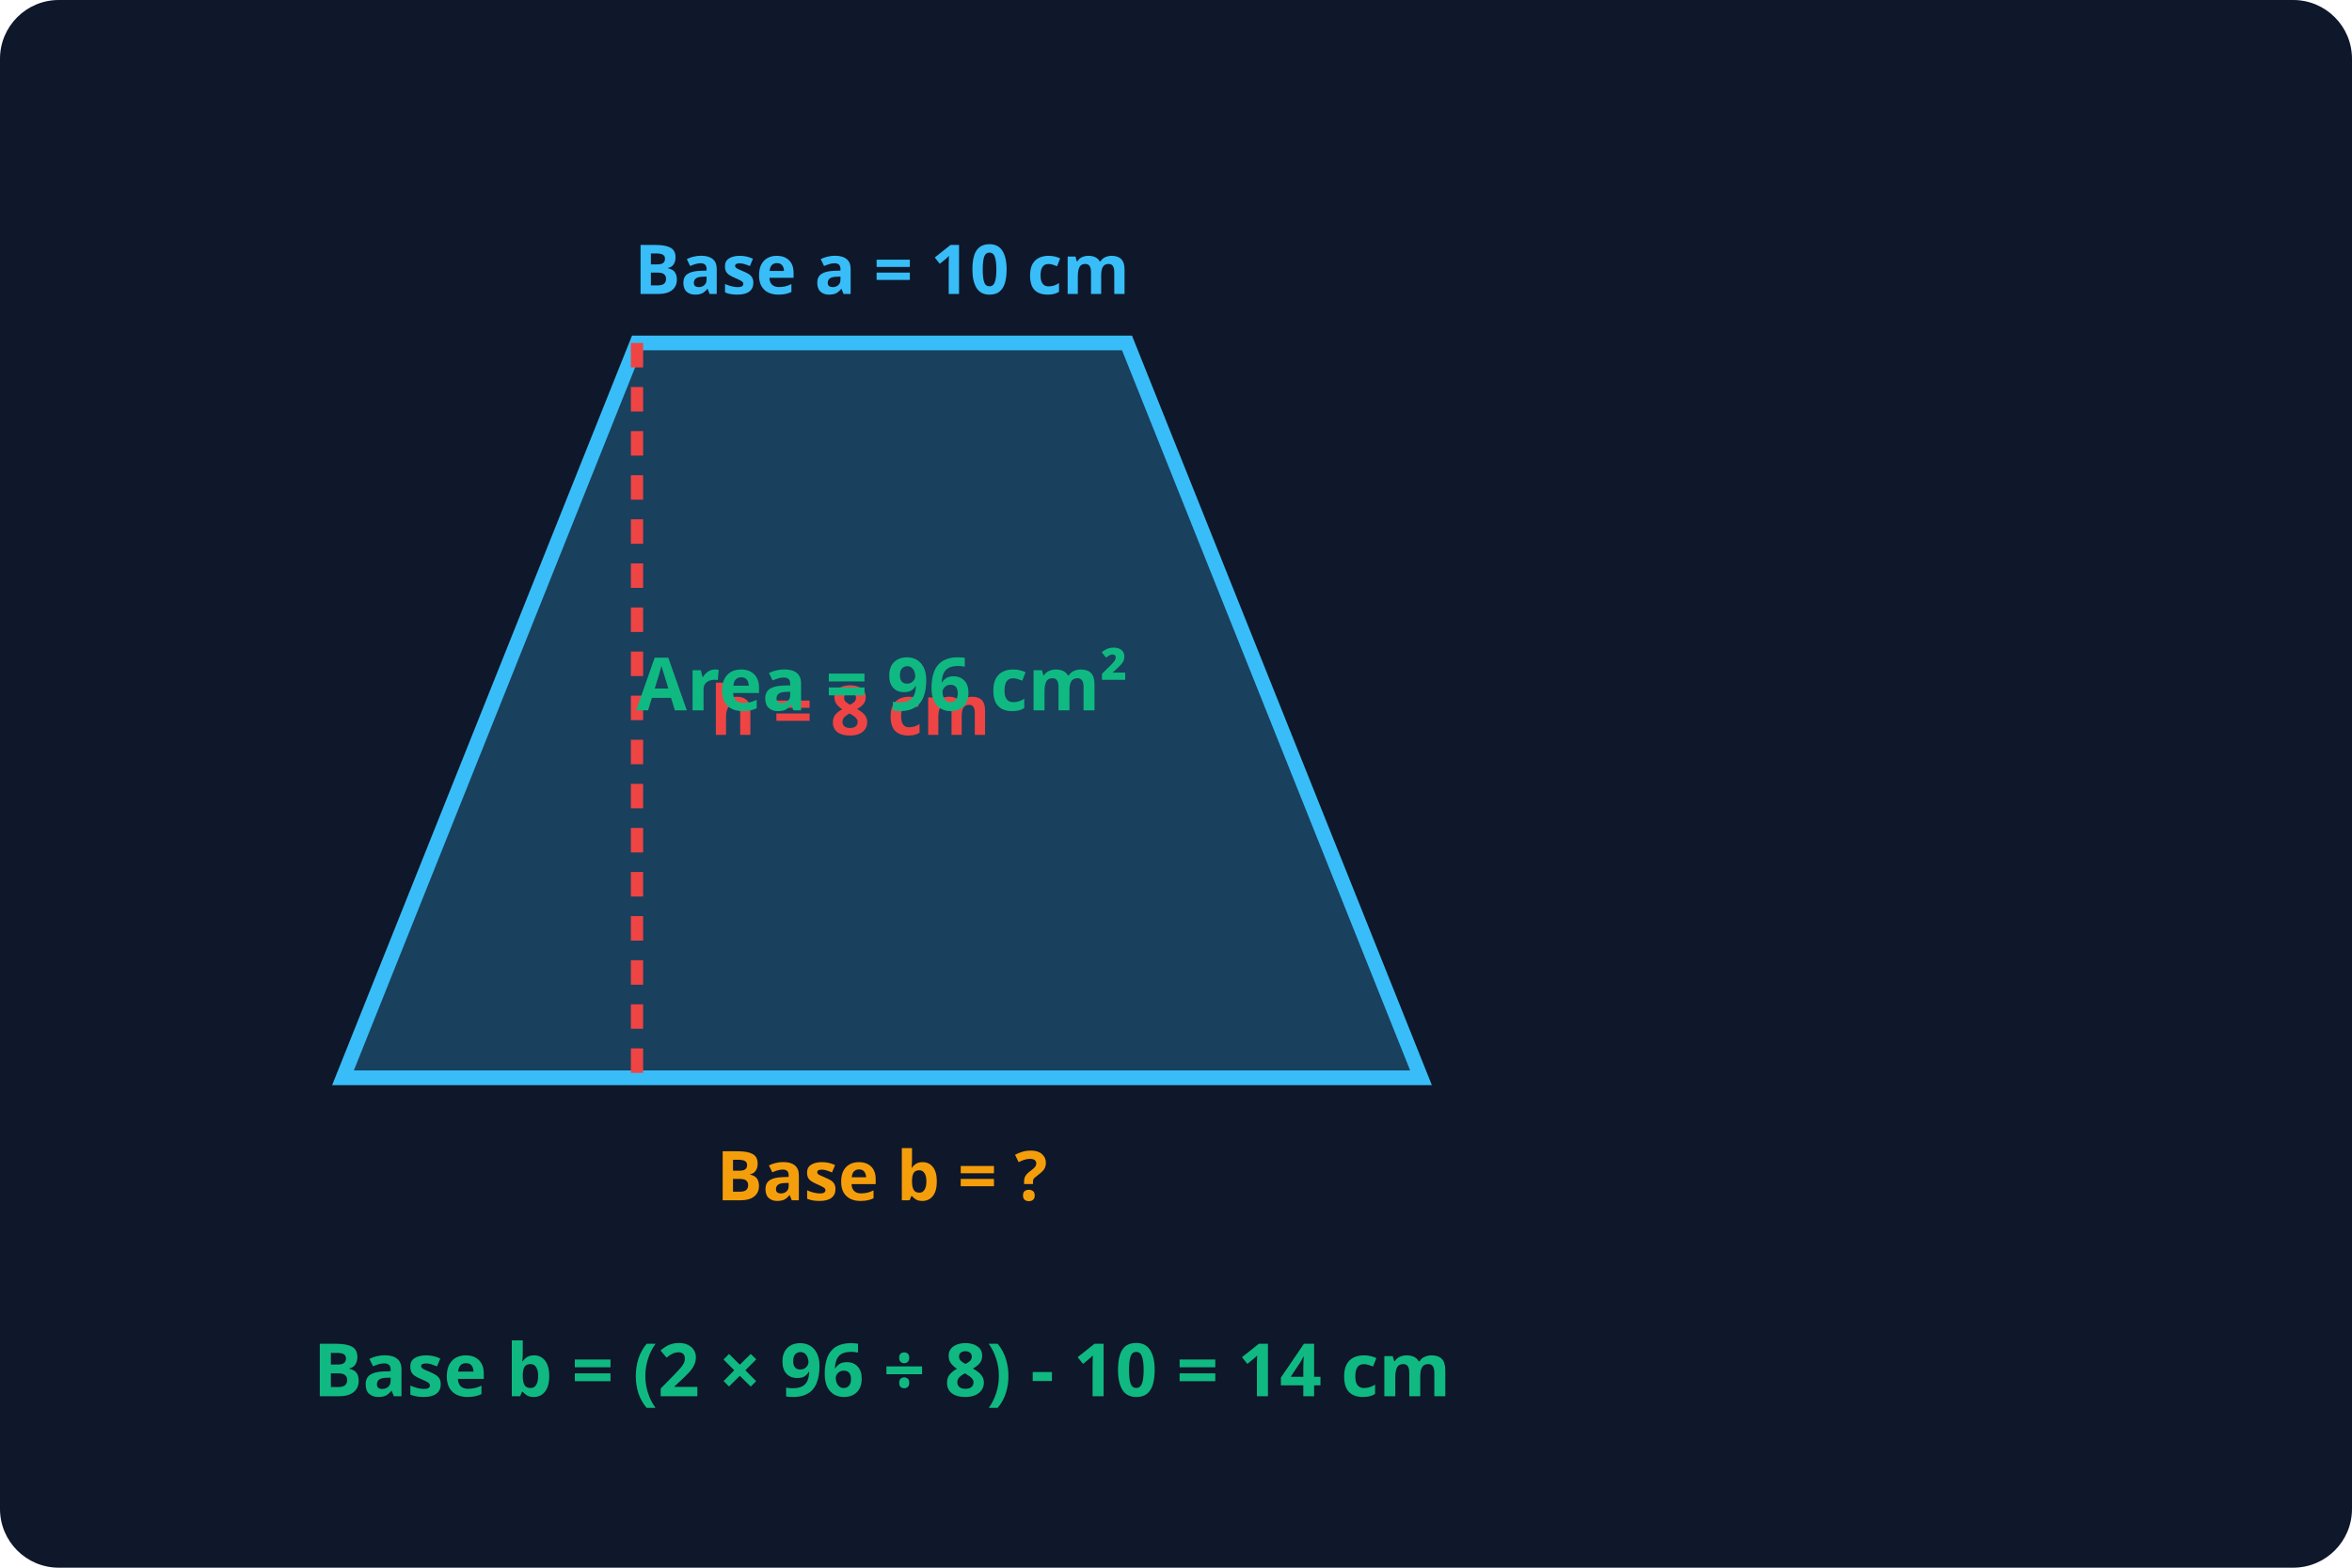
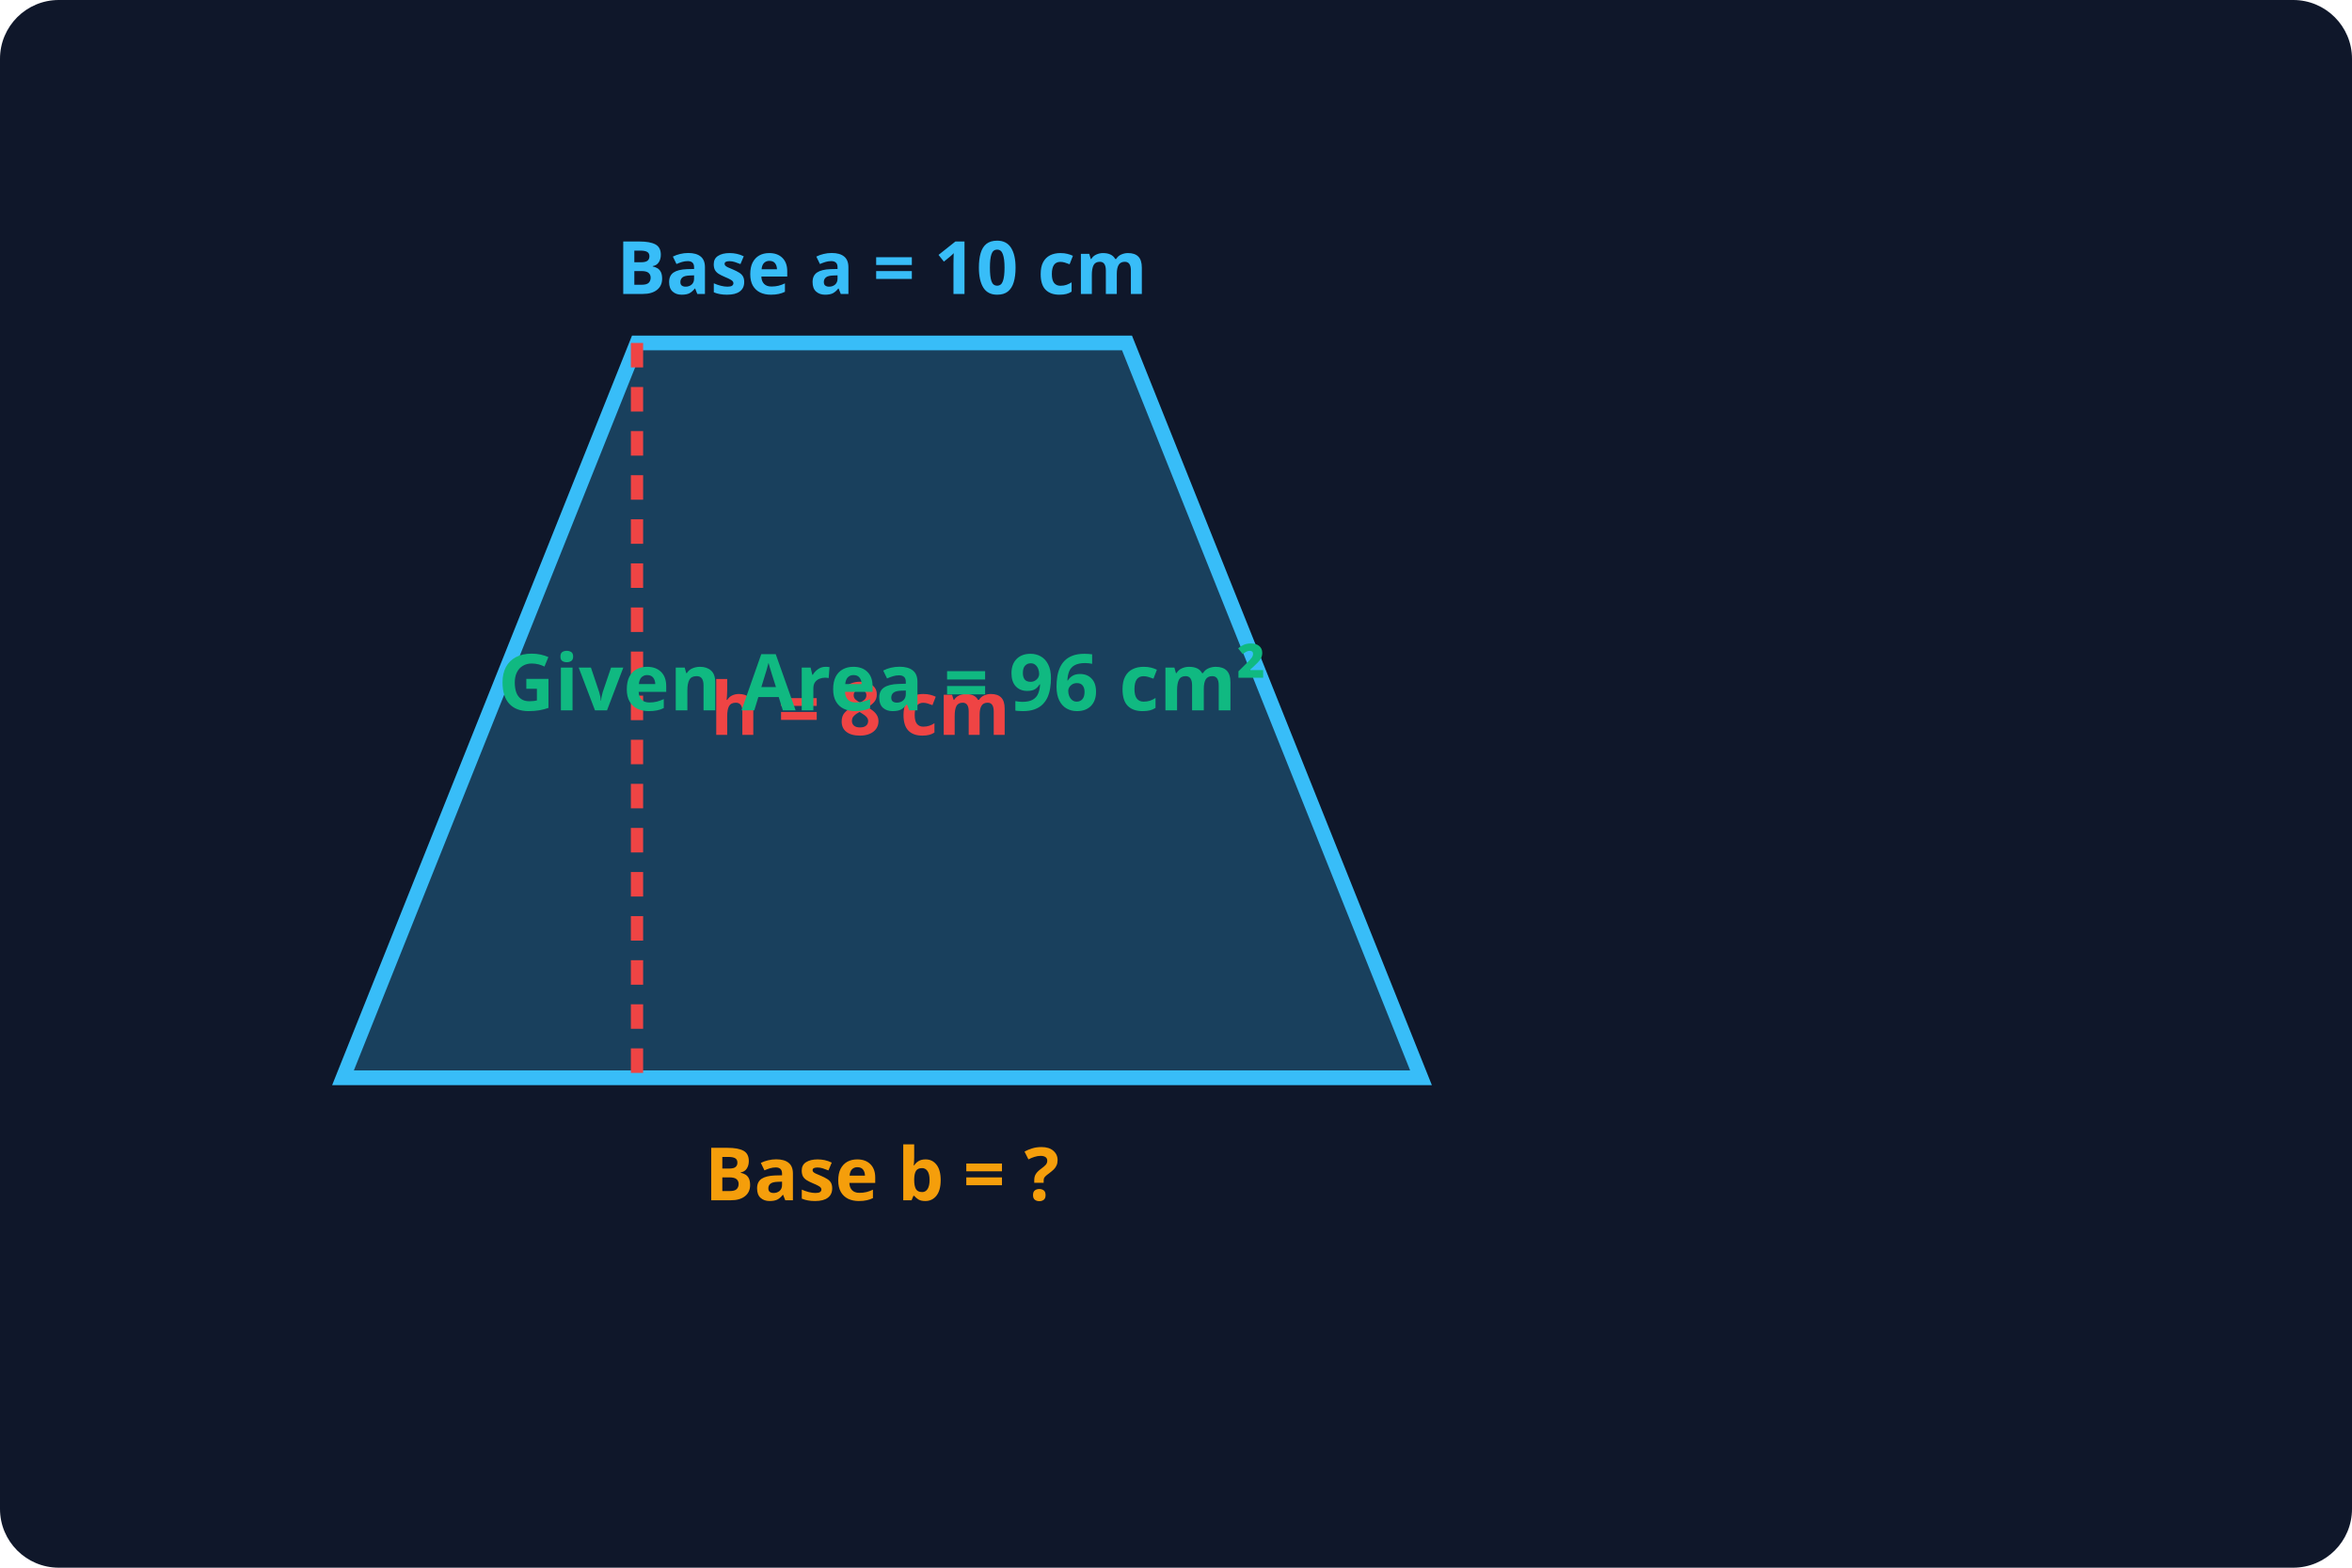
<svg xmlns="http://www.w3.org/2000/svg" width="480" height="320" viewBox="0 0 480 320">
  <defs>
    <marker id="arrow" viewBox="0 0 10 10" refX="5" refY="5" markerWidth="6" markerHeight="6" orient="auto-start-reverse">
      <path d="M 0 0 L 10 5 L 0 10 z" fill="#f59e0b" />
    </marker>
  </defs>
  <rect width="100%" height="100%" fill="#0f172a" rx="12" />
  <g transform="translate(70, 30)">
    <polygon points="60,40 160,40 220,190 0,190" fill="rgba(56, 189, 248, 0.25)" stroke="#38bdf8" stroke-width="3" />
    <line x1="60" y1="40" x2="60" y2="190" stroke="#ef4444" stroke-width="2.5" stroke-dasharray="5,4" />
-     <text x="110" y="30" text-anchor="middle" font-family="sans-serif" font-size="14" fill="#38bdf8" font-weight="bold">Base a = 10 cm</text>
-     <text x="110" y="215" text-anchor="middle" font-family="sans-serif" font-size="14" fill="#f59e0b" font-weight="bold">Base b = ?</text>
-     <text x="75" y="120" font-family="sans-serif" font-size="14" fill="#ef4444" font-weight="bold">h = 8 cm</text>
-     <text x="110" y="115" text-anchor="middle" font-family="sans-serif" font-size="15" fill="#10b981" font-weight="bold">Area = 96 cm²</text>
-     <text x="110" y="255" text-anchor="middle" font-family="sans-serif" font-size="15" fill="#10b981" font-weight="bold">Base b = (2 × 96 ÷ 8) - 10 = 14 cm</text>
+     <text x="110" y="30" text-anchor="middle" font-family="sans-serif" font-size="15" fill="#38bdf8" font-weight="bold">Base a = 10 cm</text>
+     <text x="110" y="215" text-anchor="middle" font-family="sans-serif" font-size="15" fill="#f59e0b" font-weight="bold">Base b = ?</text>
+     <text x="75" y="120" font-family="sans-serif" font-size="15" fill="#ef4444" font-weight="bold">h = 8 cm</text>
+     <text x="110" y="115" text-anchor="middle" font-family="sans-serif" font-size="16" fill="#10b981" font-weight="bold">Given Area = 96 cm²</text>
  </g>
</svg>
